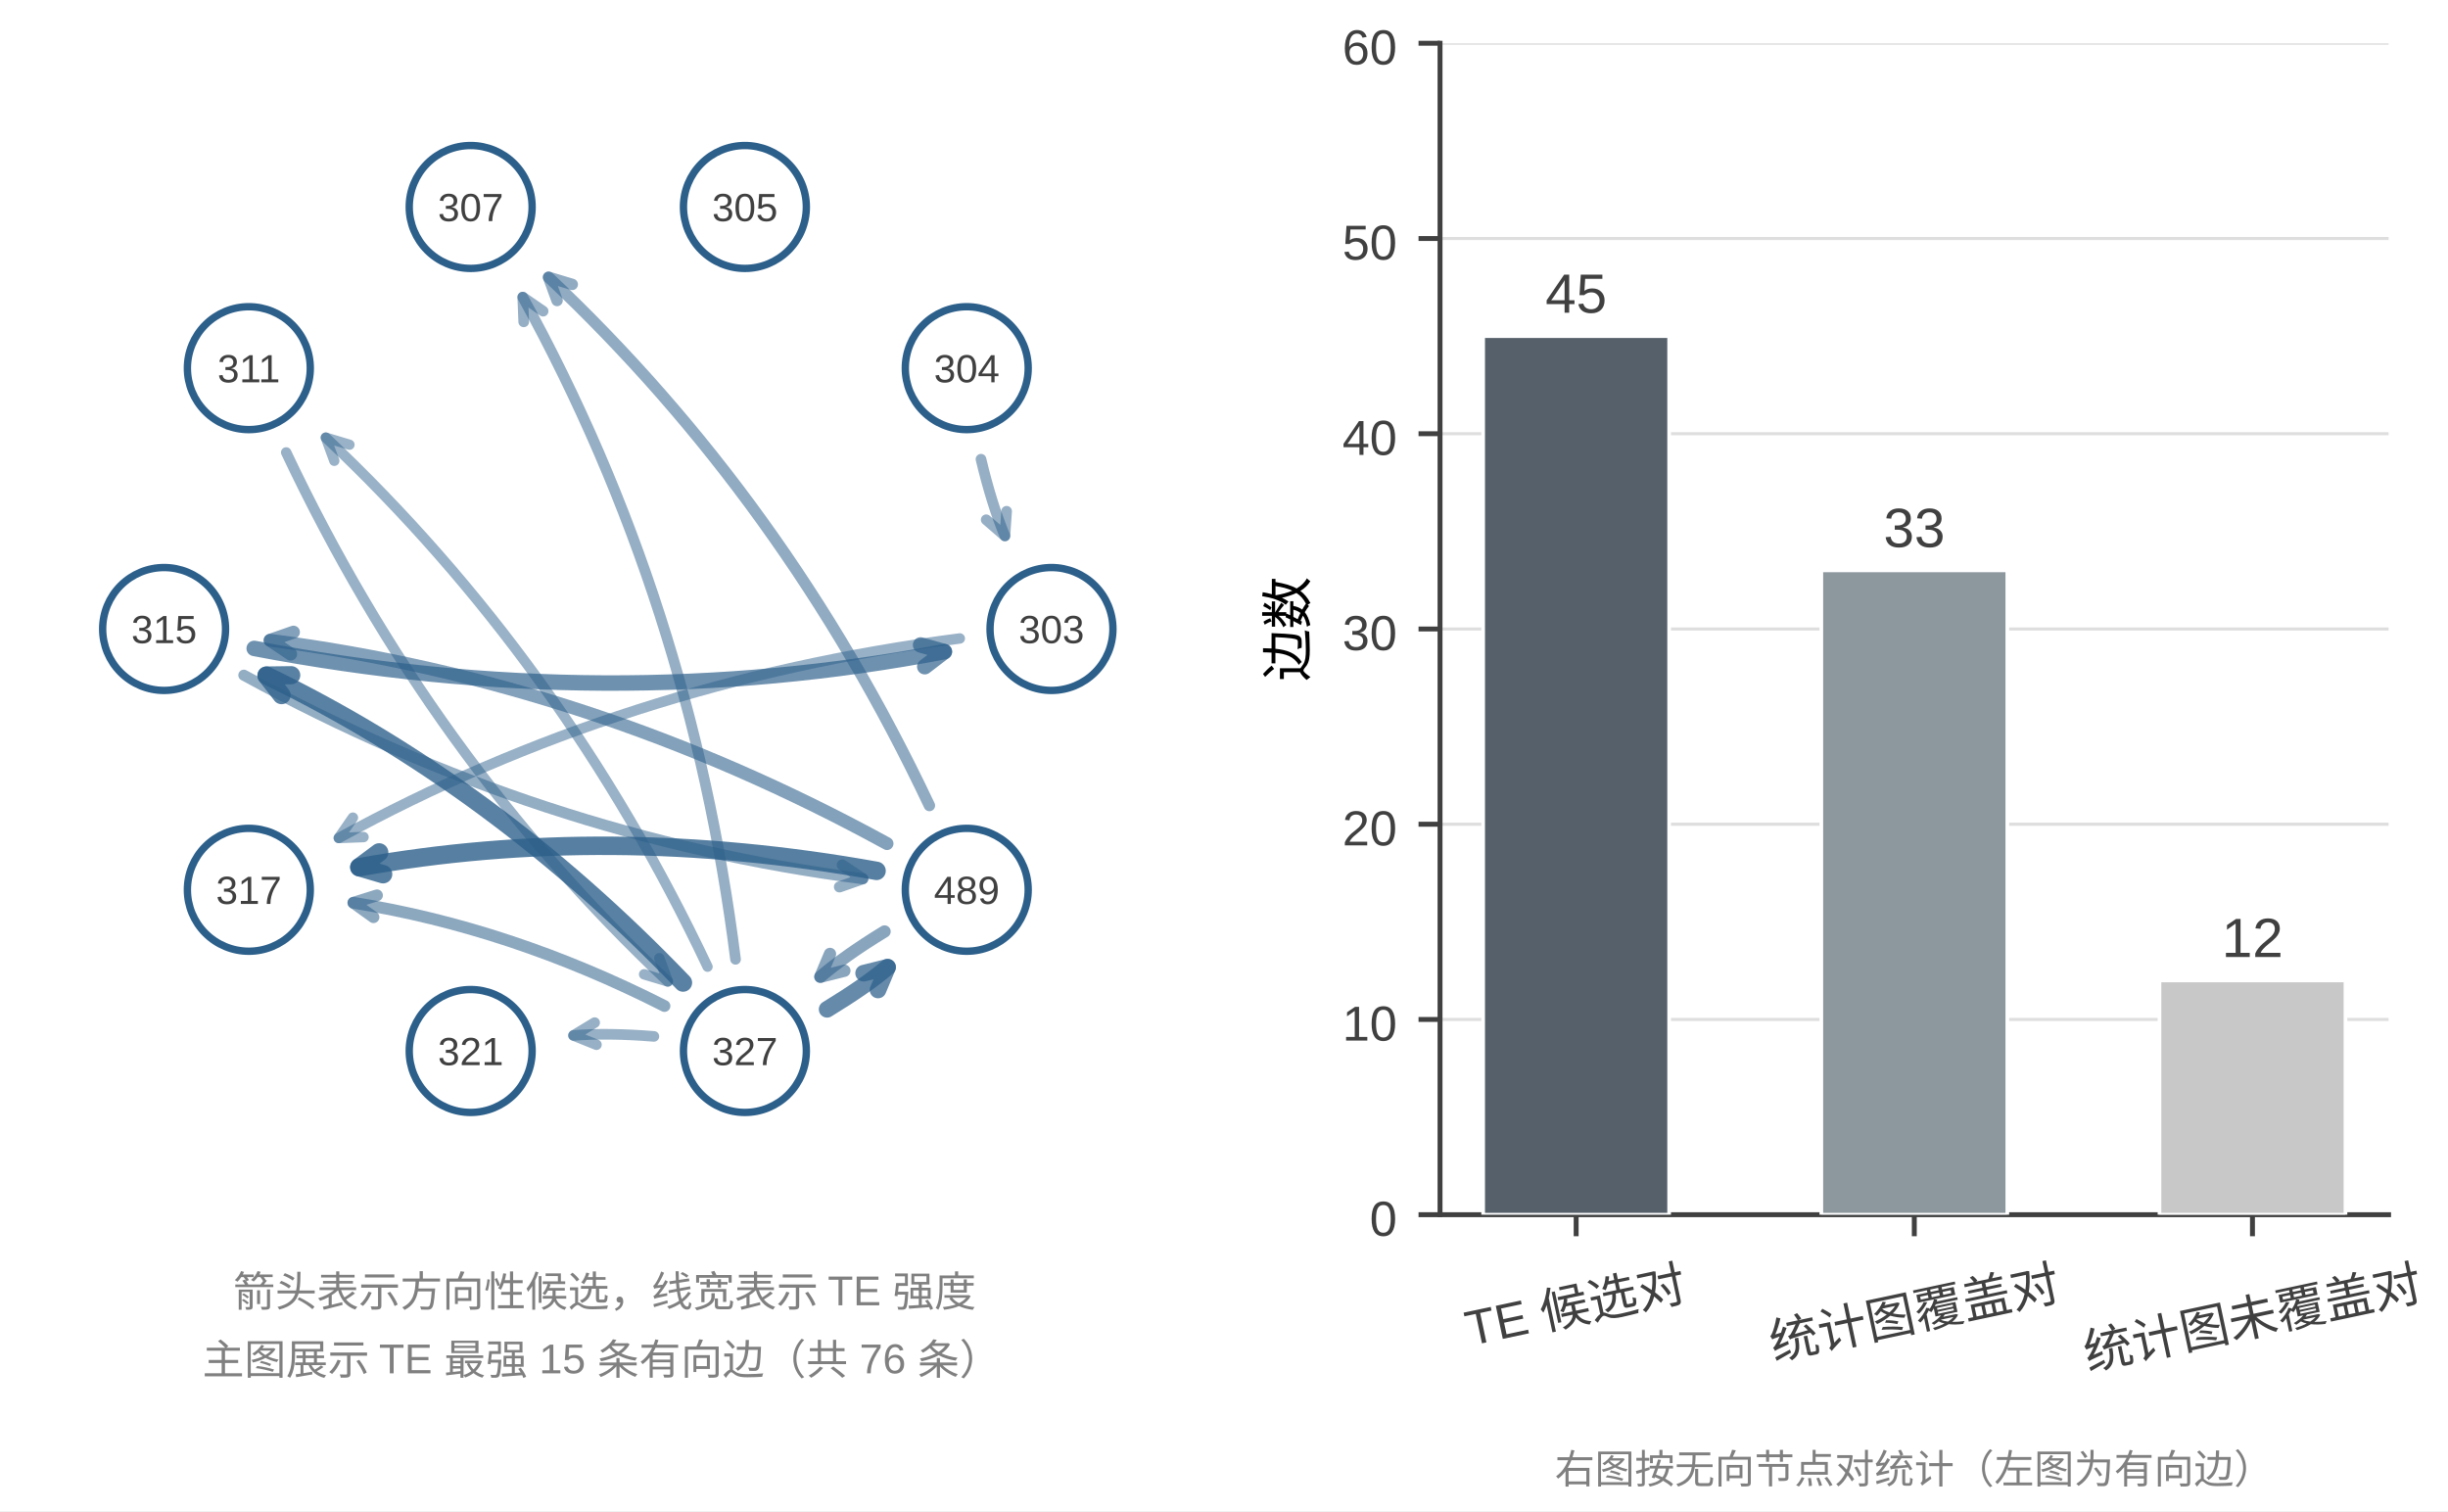
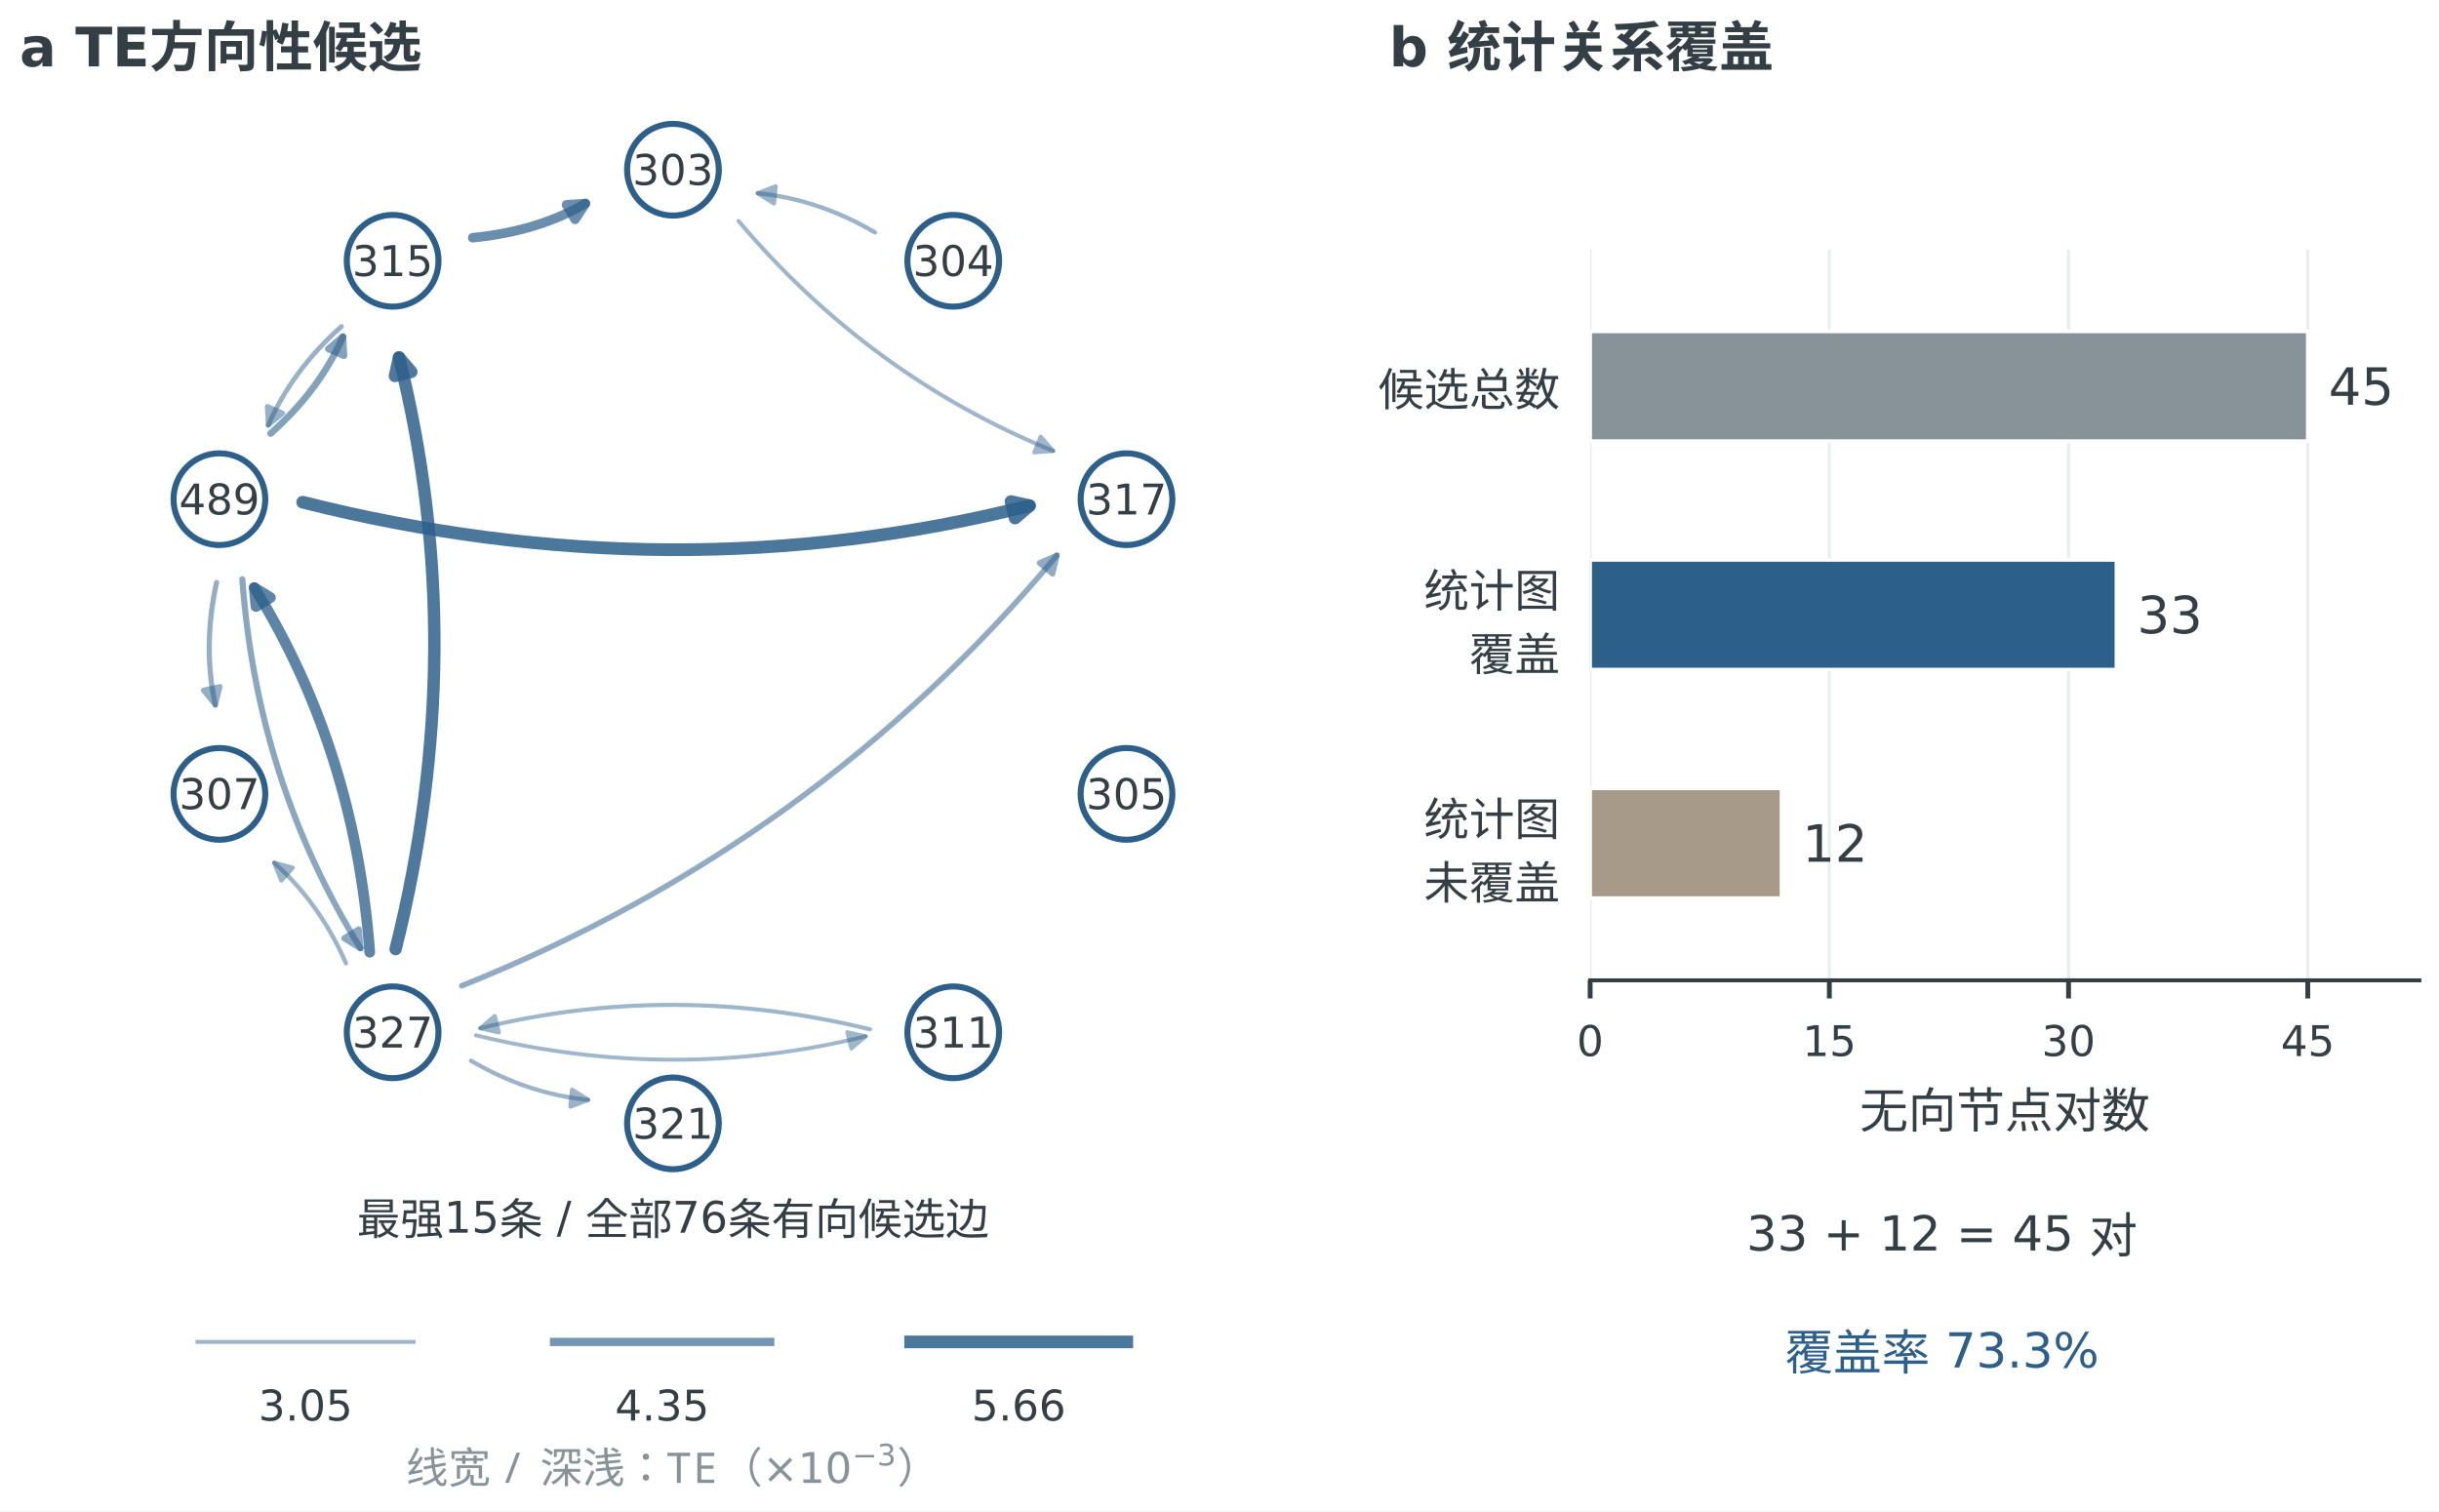
- <svg xmlns="http://www.w3.org/2000/svg" xmlns:xlink="http://www.w3.org/1999/xlink" width="398.392pt" height="245.893pt" viewBox="0 0 398.392 245.893" version="1.1">
+ <svg xmlns="http://www.w3.org/2000/svg" xmlns:xlink="http://www.w3.org/1999/xlink" width="403.225pt" height="249.88pt" viewBox="0 0 403.225 249.88" version="1.1">
  <defs>
    <style type="text/css">*{stroke-linejoin: round; stroke-linecap: butt}</style>
  </defs>
  <g id="figure_1">
    <g id="patch_1">
-       <path d="M 0 245.893 L 398.392 245.893 L 398.392 -0 L 0 -0 z " style="fill: #ffffff" />
+       <path d="M 0 249.88  L 403.225 249.88  L 403.225 0  L 0 0  z " style="fill: #ffffff" />
    </g>
    <g id="axes_1">
      <g id="patch_2">
-         <path d="M 115.15 157.314 Q 91.652 107.629 53.019 71.209 " style="fill: none; opacity: 0.483; stroke: #2c5f8a; stroke-width: 1.671; stroke-linecap: round" />
-         <path d="M 54.404 74.988 L 53.019 71.209 L 56.874 72.369 " style="fill: none; opacity: 0.483; stroke: #2c5f8a; stroke-width: 1.671; stroke-linecap: round" />
+         <path d="M 78.682 171.176  Q 111.257 179.169 143.127 171.348  " clip-path="url(#p4c37556856)" style="fill: none; opacity: 0.45; stroke: #2c5f8a; stroke-width: 0.65; stroke-linecap: round" />
+         <path d="M 140.074 170.655  L 143.127 171.348  L 140.741 173.375  z " clip-path="url(#p4c37556856)" style="fill: #2c5f8a; opacity: 0.45; stroke: #2c5f8a; stroke-width: 0.65; stroke-linecap: round" />
      </g>
      <g id="patch_3">
-         <path d="M 156.201 103.896 Q 101.687 110.89 55.136 136.364 " style="fill: none; opacity: 0.489; stroke: #2c5f8a; stroke-width: 1.696; stroke-linecap: round" />
-         <path d="M 59.158 136.215 L 55.136 136.364 L 57.43 133.057 " style="fill: none; opacity: 0.489; stroke: #2c5f8a; stroke-width: 1.696; stroke-linecap: round" />
+         <path d="M 122.105 36.552  Q 143.761 62.166 174.113 74.559  " clip-path="url(#p4c37556856)" style="fill: none; opacity: 0.457; stroke: #2c5f8a; stroke-width: 0.677; stroke-linecap: round" />
+         <path d="M 172.05 72.205  L 174.113 74.559  L 170.991 74.797  z " clip-path="url(#p4c37556856)" style="fill: #2c5f8a; opacity: 0.457; stroke: #2c5f8a; stroke-width: 0.677; stroke-linecap: round" />
      </g>
      <g id="patch_4">
-         <path d="M 46.574 73.624 Q 70.072 123.309 108.683 159.709 " style="fill: none; opacity: 0.489; stroke: #2c5f8a; stroke-width: 1.697; stroke-linecap: round" />
-         <path d="M 107.299 155.93 L 108.683 159.709 L 104.829 158.55 " style="fill: none; opacity: 0.489; stroke: #2c5f8a; stroke-width: 1.697; stroke-linecap: round" />
+         <path d="M 143.827 170.194  Q 111.252 162.201 79.413 170.015  " clip-path="url(#p4c37556856)" style="fill: none; opacity: 0.458; stroke: #2c5f8a; stroke-width: 0.678; stroke-linecap: round" />
+         <path d="M 82.466 170.707  L 79.413 170.015  L 81.798 167.988  z " clip-path="url(#p4c37556856)" style="fill: #2c5f8a; opacity: 0.458; stroke: #2c5f8a; stroke-width: 0.678; stroke-linecap: round" />
      </g>
      <g id="patch_5">
-         <path d="M 106.418 168.652 Q 98.914 168.047 93.332 168.497 " style="fill: none; opacity: 0.496; stroke: #2c5f8a; stroke-width: 1.724; stroke-linecap: round" />
-         <path d="M 97.065 170.002 L 93.332 168.497 L 96.776 166.413 " style="fill: none; opacity: 0.496; stroke: #2c5f8a; stroke-width: 1.724; stroke-linecap: round" />
+         <path d="M 77.865 175.383  Q 87.22 180.87 97.225 181.853  " clip-path="url(#p4c37556856)" style="fill: none; opacity: 0.466; stroke: #2c5f8a; stroke-width: 0.708; stroke-linecap: round" />
+         <path d="M 94.575 180.186  L 97.225 181.853  L 94.302 182.972  z " clip-path="url(#p4c37556856)" style="fill: #2c5f8a; opacity: 0.466; stroke: #2c5f8a; stroke-width: 0.708; stroke-linecap: round" />
      </g>
      <g id="patch_6">
-         <path d="M 159.648 74.73 Q 161.391 82.053 163.54 87.211 " style="fill: none; opacity: 0.498; stroke: #2c5f8a; stroke-width: 1.735; stroke-linecap: round" />
-         <path d="M 163.817 83.196 L 163.54 87.211 L 160.494 84.58 " style="fill: none; opacity: 0.498; stroke: #2c5f8a; stroke-width: 1.735; stroke-linecap: round" />
+         <path d="M 144.644 38.421  Q 135.289 32.934 125.297 31.953  " clip-path="url(#p4c37556856)" style="fill: none; opacity: 0.469; stroke: #2c5f8a; stroke-width: 0.72; stroke-linecap: round" />
+         <path d="M 127.947 33.62  L 125.297 31.953  L 128.22 30.833  z " clip-path="url(#p4c37556856)" style="fill: #2c5f8a; opacity: 0.469; stroke: #2c5f8a; stroke-width: 0.72; stroke-linecap: round" />
      </g>
      <g id="patch_7">
-         <path d="M 119.703 156.105 Q 112.388 97.976 85.074 48.349 " style="fill: none; opacity: 0.499; stroke: #2c5f8a; stroke-width: 1.736; stroke-linecap: round" />
-         <path d="M 85.233 52.371 L 85.074 48.349 L 88.387 50.635 " style="fill: none; opacity: 0.499; stroke: #2c5f8a; stroke-width: 1.736; stroke-linecap: round" />
+         <path d="M 57.197 159.271  Q 52.854 149.334 45.348 142.667  " clip-path="url(#p4c37556856)" style="fill: none; opacity: 0.47; stroke: #2c5f8a; stroke-width: 0.721; stroke-linecap: round" />
+         <path d="M 46.512 145.573  L 45.348 142.667  L 48.371 143.48  z " clip-path="url(#p4c37556856)" style="fill: #2c5f8a; opacity: 0.47; stroke: #2c5f8a; stroke-width: 0.721; stroke-linecap: round" />
      </g>
      <g id="patch_8">
-         <path d="M 39.683 109.876 Q 87.897 136.26 140.415 142.998 " style="fill: none; opacity: 0.514; stroke: #2c5f8a; stroke-width: 1.801; stroke-linecap: round" />
-         <path d="M 137.073 140.755 L 140.415 142.998 L 136.615 144.325 " style="fill: none; opacity: 0.514; stroke: #2c5f8a; stroke-width: 1.801; stroke-linecap: round" />
+         <path d="M 56.443 53.985  Q 48.334 61.187 44.345 70.312  " clip-path="url(#p4c37556856)" style="fill: none; opacity: 0.489; stroke: #2c5f8a; stroke-width: 0.792; stroke-linecap: round" />
+         <path d="M 46.749 68.307  L 44.345 70.312  L 44.184 67.186  z " clip-path="url(#p4c37556856)" style="fill: #2c5f8a; opacity: 0.489; stroke: #2c5f8a; stroke-width: 0.792; stroke-linecap: round" />
      </g>
      <g id="patch_9">
-         <path d="M 151.254 131.083 Q 127.756 81.398 89.274 45.121 " style="fill: none; opacity: 0.527; stroke: #2c5f8a; stroke-width: 1.857; stroke-linecap: round" />
-         <path d="M 90.659 48.9 L 89.274 45.121 L 93.129 46.281 " style="fill: none; opacity: 0.527; stroke: #2c5f8a; stroke-width: 1.857; stroke-linecap: round" />
+         <path d="M 35.807 96.309  Q 33.48 106.901 35.602 116.562  " clip-path="url(#p4c37556856)" style="fill: none; opacity: 0.506; stroke: #2c5f8a; stroke-width: 0.853; stroke-linecap: round" />
+         <path d="M 36.369 113.527  L 35.602 116.562  L 33.634 114.128  z " clip-path="url(#p4c37556856)" style="fill: #2c5f8a; opacity: 0.506; stroke: #2c5f8a; stroke-width: 0.853; stroke-linecap: round" />
      </g>
      <g id="patch_10">
-         <path d="M 108.138 163.705 Q 83.108 151 57.512 146.906 " style="fill: none; opacity: 0.543; stroke: #2c5f8a; stroke-width: 1.921; stroke-linecap: round" />
-         <path d="M 60.783 149.252 L 57.512 146.906 L 61.351 145.697 " style="fill: none; opacity: 0.543; stroke: #2c5f8a; stroke-width: 1.921; stroke-linecap: round" />
+         <path d="M 76.341 162.996  Q 134.934 139.495 174.73 91.824  " clip-path="url(#p4c37556856)" style="fill: none; opacity: 0.525; stroke: #2c5f8a; stroke-width: 0.923; stroke-linecap: round" />
+         <path d="M 171.861 93.077  L 174.73 91.824  L 174.01 94.871  z " clip-path="url(#p4c37556856)" style="fill: #2c5f8a; opacity: 0.525; stroke: #2c5f8a; stroke-width: 0.923; stroke-linecap: round" />
      </g>
      <g id="patch_11">
-         <path d="M 143.954 151.58 Q 137.528 155.5 133.512 158.944 " style="fill: none; opacity: 0.562; stroke: #2c5f8a; stroke-width: 2.002; stroke-linecap: round" />
-         <path d="M 137.416 157.967 L 133.512 158.944 L 135.073 155.234 " style="fill: none; opacity: 0.562; stroke: #2c5f8a; stroke-width: 2.002; stroke-linecap: round" />
+         <path d="M 40.061 95.785  Q 42.526 129.236 59.6 156.787  " clip-path="url(#p4c37556856)" style="fill: none; opacity: 0.549; stroke: #2c5f8a; stroke-width: 1.011; stroke-linecap: round" />
+         <path d="M 59.315 153.669  L 59.6 156.787  L 56.935 155.144  z " clip-path="url(#p4c37556856)" style="fill: #2c5f8a; opacity: 0.549; stroke: #2c5f8a; stroke-width: 1.011; stroke-linecap: round" />
      </g>
      <g id="patch_12">
-         <path d="M 144.354 137.274 Q 96.14 110.89 43.957 104.195 " style="fill: none; opacity: 0.586; stroke: #2c5f8a; stroke-width: 2.103; stroke-linecap: round" />
-         <path d="M 47.299 106.438 L 43.957 104.195 L 47.757 102.867 " style="fill: none; opacity: 0.586; stroke: #2c5f8a; stroke-width: 2.103; stroke-linecap: round" />
+         <path d="M 44.744 71.673  Q 52.852 64.472 56.694 55.683  " clip-path="url(#p4c37556856)" style="fill: none; opacity: 0.58; stroke: #2c5f8a; stroke-width: 1.121; stroke-linecap: round" />
+         <path d="M 54.29 57.688  L 56.694 55.683  L 56.856 58.809  z " clip-path="url(#p4c37556856)" style="fill: #2c5f8a; opacity: 0.58; stroke: #2c5f8a; stroke-width: 1.121; stroke-linecap: round" />
      </g>
      <g id="patch_13">
-         <path d="M 41.369 105.515 Q 98.914 116.522 153.694 106.044 " style="fill: none; opacity: 0.685; stroke: #2c5f8a; stroke-width: 2.517; stroke-linecap: round" />
-         <path d="M 149.82 104.953 L 153.694 106.044 L 150.496 108.489 " style="fill: none; opacity: 0.685; stroke: #2c5f8a; stroke-width: 2.517; stroke-linecap: round" />
+         <path d="M 78.153 39.307  Q 88.946 38.247 96.784 33.651  " clip-path="url(#p4c37556856)" style="fill: none; opacity: 0.705; stroke: #2c5f8a; stroke-width: 1.574; stroke-linecap: round" />
+         <path d="M 93.66 33.86  L 96.784 33.651  L 95.077 36.275  z " clip-path="url(#p4c37556856)" style="fill: #2c5f8a; opacity: 0.705; stroke: #2c5f8a; stroke-width: 1.574; stroke-linecap: round" />
      </g>
      <g id="patch_14">
-         <path d="M 134.604 164.244 Q 141.03 160.323 144.451 157.39 " style="fill: none; opacity: 0.729; stroke: #2c5f8a; stroke-width: 2.703; stroke-linecap: round" />
-         <path d="M 140.546 158.367 L 144.451 157.39 L 142.89 161.1 " style="fill: none; opacity: 0.729; stroke: #2c5f8a; stroke-width: 2.703; stroke-linecap: round" />
+         <path d="M 61.126 157.439  Q 58.661 123.988 42.037 97.165  " clip-path="url(#p4c37556856)" style="fill: none; opacity: 0.761; stroke: #2c5f8a; stroke-width: 1.776; stroke-linecap: round" />
+         <path d="M 42.322 100.282  L 42.037 97.165  L 44.702 98.807  z " clip-path="url(#p4c37556856)" style="fill: #2c5f8a; opacity: 0.761; stroke: #2c5f8a; stroke-width: 1.776; stroke-linecap: round" />
      </g>
      <g id="patch_15">
-         <path d="M 111.162 159.907 Q 80.397 127.84 43.367 109.929 " style="fill: none; opacity: 0.789; stroke: #2c5f8a; stroke-width: 2.954; stroke-linecap: round" />
-         <path d="M 45.824 113.117 L 43.367 109.929 L 47.392 109.876 " style="fill: none; opacity: 0.789; stroke: #2c5f8a; stroke-width: 2.954; stroke-linecap: round" />
+         <path d="M 65.408 156.921  Q 77.928 106.903 65.965 59.108  " clip-path="url(#p4c37556856)" style="fill: none; opacity: 0.836; stroke: #2c5f8a; stroke-width: 2.05; stroke-linecap: round" />
+         <path d="M 65.286 62.164  L 65.965 59.108  L 68.003 61.484  z " clip-path="url(#p4c37556856)" style="fill: #2c5f8a; opacity: 0.836; stroke: #2c5f8a; stroke-width: 2.05; stroke-linecap: round" />
      </g>
      <g id="patch_16">
-         <path d="M 142.652 141.716 Q 98.914 133.857 58.478 141.122 " style="fill: none; opacity: 0.8; stroke: #2c5f8a; stroke-width: 3; stroke-linecap: round" />
-         <path d="M 62.34 142.257 L 58.478 141.122 L 61.703 138.714 " style="fill: none; opacity: 0.8; stroke: #2c5f8a; stroke-width: 3; stroke-linecap: round" />
-       </g>
-       <g id="text_1">
-         <text style="font-size: 6.8px; font-family: 'PingFang SC', 'Arial', 'Helvetica', 'DejaVu Sans', sans-serif; fill: #808080" transform="translate(37.97882 212.5892)">箭头表示方向性候选，线宽表示 TE 强度</text>
-         <text style="font-size: 6.8px; font-family: 'PingFang SC', 'Arial', 'Helvetica', 'DejaVu Sans', sans-serif; fill: #808080" transform="translate(32.94735 223.6594)">主图展示 TE 最强 15 条有向边（共 76 条）</text>
+         <path d="M 50.038 83.035  Q 111.254 98.463 170.193 83.609  " clip-path="url(#p4c37556856)" style="fill: none; opacity: 0.85; stroke: #2c5f8a; stroke-width: 2.1; stroke-linecap: round" />
+         <path d="M 167.136 82.936  L 170.193 83.609  L 167.821 85.651  z " clip-path="url(#p4c37556856)" style="fill: #2c5f8a; opacity: 0.85; stroke: #2c5f8a; stroke-width: 2.1; stroke-linecap: round" />
      </g>
      <g id="PathCollection_1">
        <defs>
-           <path id="m3482421d2b" d="M 0 10 C 2.652 10 5.196 8.946 7.071 7.071 C 8.946 5.196 10 2.652 10 0 C 10 -2.652 8.946 -5.196 7.071 -7.071 C 5.196 -8.946 2.652 -10 0 -10 C -2.652 -10 -5.196 -8.946 -7.071 -7.071 C -8.946 -5.196 -10 -2.652 -10 0 C -10 2.652 -8.946 5.196 -7.071 7.071 C -5.196 8.946 -2.652 10 0 10 z " style="stroke: #2c5f8a; stroke-width: 1.2" />
+           <path id="m4af070a885" d="M 0 7.583  C 2.011 7.583 3.94 6.784 5.362 5.362  C 6.784 3.94 7.583 2.011 7.583 0  C 7.583 -2.011 6.784 -3.94 5.362 -5.362  C 3.94 -6.784 2.011 -7.583 0 -7.583  C -2.011 -7.583 -3.94 -6.784 -5.362 -5.362  C -6.784 -3.94 -7.583 -2.011 -7.583 0  C -7.583 2.011 -6.784 3.94 -5.362 5.362  C -3.94 6.784 -2.011 7.583 0 7.583  z " style="stroke: #2c5f8a" />
        </defs>
-         <g clip-path="url(#pf38e276dac)">
-           <use xlink:href="#m3482421d2b" x="171.121" y="102.354" style="fill: #ffffff; stroke: #2c5f8a; stroke-width: 1.2" />
+         <g clip-path="url(#p4c37556856)">
+           <use xlink:href="#m4af070a885" x="111.254" y="28.062" style="fill: #ffffff; stroke: #2c5f8a" />
        </g>
      </g>
      <g id="PathCollection_2">
-         <g clip-path="url(#pf38e276dac)">
-           <use xlink:href="#m3482421d2b" x="157.331" y="59.911" style="fill: #ffffff; stroke: #2c5f8a; stroke-width: 1.2" />
+         <g clip-path="url(#p4c37556856)">
+           <use xlink:href="#m4af070a885" x="157.595" y="43.119" style="fill: #ffffff; stroke: #2c5f8a" />
        </g>
      </g>
      <g id="PathCollection_3">
-         <g clip-path="url(#pf38e276dac)">
-           <use xlink:href="#m3482421d2b" x="121.227" y="33.68" style="fill: #ffffff; stroke: #2c5f8a; stroke-width: 1.2" />
+         <g clip-path="url(#p4c37556856)">
+           <use xlink:href="#m4af070a885" x="186.236" y="82.539" style="fill: #ffffff; stroke: #2c5f8a" />
        </g>
      </g>
      <g id="PathCollection_4">
-         <g clip-path="url(#pf38e276dac)">
-           <use xlink:href="#m3482421d2b" x="76.6" y="33.68" style="fill: #ffffff; stroke: #2c5f8a; stroke-width: 1.2" />
+         <g clip-path="url(#p4c37556856)">
+           <use xlink:href="#m4af070a885" x="186.236" y="131.265" style="fill: #ffffff; stroke: #2c5f8a" />
        </g>
      </g>
      <g id="PathCollection_5">
-         <g clip-path="url(#pf38e276dac)">
-           <use xlink:href="#m3482421d2b" x="40.497" y="59.911" style="fill: #ffffff; stroke: #2c5f8a; stroke-width: 1.2" />
+         <g clip-path="url(#p4c37556856)">
+           <use xlink:href="#m4af070a885" x="157.595" y="170.685" style="fill: #ffffff; stroke: #2c5f8a" />
        </g>
      </g>
      <g id="PathCollection_6">
-         <g clip-path="url(#pf38e276dac)">
-           <use xlink:href="#m3482421d2b" x="26.706" y="102.354" style="fill: #ffffff; stroke: #2c5f8a; stroke-width: 1.2" />
+         <g clip-path="url(#p4c37556856)">
+           <use xlink:href="#m4af070a885" x="111.254" y="185.742" style="fill: #ffffff; stroke: #2c5f8a" />
        </g>
      </g>
      <g id="PathCollection_7">
-         <g clip-path="url(#pf38e276dac)">
-           <use xlink:href="#m3482421d2b" x="40.497" y="144.796" style="fill: #ffffff; stroke: #2c5f8a; stroke-width: 1.2" />
+         <g clip-path="url(#p4c37556856)">
+           <use xlink:href="#m4af070a885" x="64.913" y="170.685" style="fill: #ffffff; stroke: #2c5f8a" />
        </g>
      </g>
      <g id="PathCollection_8">
-         <g clip-path="url(#pf38e276dac)">
-           <use xlink:href="#m3482421d2b" x="76.6" y="171.027" style="fill: #ffffff; stroke: #2c5f8a; stroke-width: 1.2" />
+         <g clip-path="url(#p4c37556856)">
+           <use xlink:href="#m4af070a885" x="36.273" y="131.265" style="fill: #ffffff; stroke: #2c5f8a" />
        </g>
      </g>
      <g id="PathCollection_9">
-         <g clip-path="url(#pf38e276dac)">
-           <use xlink:href="#m3482421d2b" x="121.227" y="171.027" style="fill: #ffffff; stroke: #2c5f8a; stroke-width: 1.2" />
+         <g clip-path="url(#p4c37556856)">
+           <use xlink:href="#m4af070a885" x="36.273" y="82.539" style="fill: #ffffff; stroke: #2c5f8a" />
        </g>
      </g>
      <g id="PathCollection_10">
-         <g clip-path="url(#pf38e276dac)">
-           <use xlink:href="#m3482421d2b" x="157.331" y="144.796" style="fill: #ffffff; stroke: #2c5f8a; stroke-width: 1.2" />
-         </g>
+         <g clip-path="url(#p4c37556856)">
+           <use xlink:href="#m4af070a885" x="64.913" y="43.119" style="fill: #ffffff; stroke: #2c5f8a" />
+         </g>
+       </g>
+       <g id="text_1">
+         <text style="font-size: 7px; font-family: 'PingFang SC', 'Arial Unicode MS', 'DejaVu Sans', sans-serif; text-anchor: middle; fill: #343e45" x="111.254" y="30.582" transform="rotate(-0 111.2544 30.582)">303</text>
      </g>
      <g id="text_2">
-         <text style="font-size: 6.4px; font-family: 'PingFang SC', 'Arial', 'Helvetica', 'DejaVu Sans', sans-serif; text-anchor: middle; fill: #404040" x="171.121" y="104.658" transform="rotate(-0 171.1211 104.6577)">303</text>
+         <text style="font-size: 7px; font-family: 'PingFang SC', 'Arial Unicode MS', 'DejaVu Sans', sans-serif; text-anchor: middle; fill: #343e45" x="157.595" y="45.639" transform="rotate(-0 157.5954 45.6391)">304</text>
      </g>
      <g id="text_3">
-         <text style="font-size: 6.4px; font-family: 'PingFang SC', 'Arial', 'Helvetica', 'DejaVu Sans', sans-serif; text-anchor: middle; fill: #404040" x="157.331" y="62.215" transform="rotate(-0 157.3307 62.2153)">304</text>
+         <text style="font-size: 7px; font-family: 'PingFang SC', 'Arial Unicode MS', 'DejaVu Sans', sans-serif; text-anchor: middle; fill: #343e45" x="186.236" y="85.059" transform="rotate(-0 186.2357 85.0591)">317</text>
      </g>
      <g id="text_4">
-         <text style="font-size: 6.4px; font-family: 'PingFang SC', 'Arial', 'Helvetica', 'DejaVu Sans', sans-serif; text-anchor: middle; fill: #404040" x="121.227" y="35.984" transform="rotate(-0 121.227 35.98444)">305</text>
+         <text style="font-size: 7px; font-family: 'PingFang SC', 'Arial Unicode MS', 'DejaVu Sans', sans-serif; text-anchor: middle; fill: #343e45" x="186.236" y="133.785" transform="rotate(-0 186.2357 133.7849)">305</text>
      </g>
      <g id="text_5">
-         <text style="font-size: 6.4px; font-family: 'PingFang SC', 'Arial', 'Helvetica', 'DejaVu Sans', sans-serif; text-anchor: middle; fill: #404040" x="76.6" y="35.984" transform="rotate(-0 76.60042 35.98444)">307</text>
+         <text style="font-size: 7px; font-family: 'PingFang SC', 'Arial Unicode MS', 'DejaVu Sans', sans-serif; text-anchor: middle; fill: #343e45" x="157.595" y="173.205" transform="rotate(-0 157.5954 173.2049)">311</text>
      </g>
      <g id="text_6">
-         <text style="font-size: 6.4px; font-family: 'PingFang SC', 'Arial', 'Helvetica', 'DejaVu Sans', sans-serif; text-anchor: middle; fill: #404040" x="40.497" y="62.215" transform="rotate(-0 40.49674 62.2153)">311</text>
+         <text style="font-size: 7px; font-family: 'PingFang SC', 'Arial Unicode MS', 'DejaVu Sans', sans-serif; text-anchor: middle; fill: #343e45" x="111.254" y="188.262" transform="rotate(-0 111.2544 188.262)">321</text>
      </g>
      <g id="text_7">
-         <text style="font-size: 6.4px; font-family: 'PingFang SC', 'Arial', 'Helvetica', 'DejaVu Sans', sans-serif; text-anchor: middle; fill: #404040" x="26.706" y="104.658" transform="rotate(-0 26.70636 104.6577)">315</text>
+         <text style="font-size: 7px; font-family: 'PingFang SC', 'Arial Unicode MS', 'DejaVu Sans', sans-serif; text-anchor: middle; fill: #343e45" x="64.913" y="173.205" transform="rotate(-0 64.91341 173.2049)">327</text>
      </g>
      <g id="text_8">
-         <text style="font-size: 6.4px; font-family: 'PingFang SC', 'Arial', 'Helvetica', 'DejaVu Sans', sans-serif; text-anchor: middle; fill: #404040" x="40.497" y="147.1" transform="rotate(-0 40.49674 147.1002)">317</text>
+         <text style="font-size: 7px; font-family: 'PingFang SC', 'Arial Unicode MS', 'DejaVu Sans', sans-serif; text-anchor: middle; fill: #343e45" x="36.273" y="133.785" transform="rotate(-0 36.2731 133.7849)">307</text>
      </g>
      <g id="text_9">
-         <text style="font-size: 6.4px; font-family: 'PingFang SC', 'Arial', 'Helvetica', 'DejaVu Sans', sans-serif; text-anchor: middle; fill: #404040" x="76.6" y="173.331" transform="rotate(-0 76.60042 173.331)">321</text>
+         <text style="font-size: 7px; font-family: 'PingFang SC', 'Arial Unicode MS', 'DejaVu Sans', sans-serif; text-anchor: middle; fill: #343e45" x="36.273" y="85.059" transform="rotate(-0 36.2731 85.0591)">489</text>
      </g>
      <g id="text_10">
-         <text style="font-size: 6.4px; font-family: 'PingFang SC', 'Arial', 'Helvetica', 'DejaVu Sans', sans-serif; text-anchor: middle; fill: #404040" x="121.227" y="173.331" transform="rotate(-0 121.227 173.331)">327</text>
-       </g>
-       <g id="text_11">
-         <text style="font-size: 6.4px; font-family: 'PingFang SC', 'Arial', 'Helvetica', 'DejaVu Sans', sans-serif; text-anchor: middle; fill: #404040" x="157.331" y="147.1" transform="rotate(-0 157.3307 147.1002)">489</text>
+         <text style="font-size: 7px; font-family: 'PingFang SC', 'Arial Unicode MS', 'DejaVu Sans', sans-serif; text-anchor: middle; fill: #343e45" x="64.913" y="45.639" transform="rotate(-0 64.91341 45.6391)">315</text>
      </g>
    </g>
    <g id="axes_2">
      <g id="patch_17">
-         <path d="M 234.354 197.667 L 388.723 197.667 L 388.723 7.04 L 234.354 7.04 z " style="fill: #ffffff" />
+         <path d="M 262.89 162.09  L 399.985 162.09  L 399.985 41.202  L 262.89 41.202  z " style="fill: #ffffff" />
      </g>
      <g id="matplotlib.axis_1">
        <g id="xtick_1">
          <g id="line2d_1">
+             <path d="M 262.89 162.09  L 262.89 41.202  " clip-path="url(#p9651810f7b)" style="fill: none; stroke: #e8edf0; stroke-width: 0.5; stroke-linecap: square" />
+           </g>
+           <g id="line2d_2">
            <defs>
-               <path id="mf9e0d087e4" d="M 0 0 L 0 3.5 " style="stroke: #404040; stroke-width: 0.8" />
+               <path id="m27c0e57e03" d="M 0 0  L 0 3  " style="stroke: #343e45; stroke-width: 0.8" />
            </defs>
            <g>
-               <use xlink:href="#mf9e0d087e4" x="256.505" y="197.667" style="fill: #404040; stroke: #404040; stroke-width: 0.8" />
+               <use xlink:href="#m27c0e57e03" x="262.89" y="162.09" style="fill: #343e45; stroke: #343e45; stroke-width: 0.8" />
            </g>
          </g>
+           <g id="text_11">
+             <text style="font-size: 7px; font-family: 'PingFang SC', 'Arial Unicode MS', 'DejaVu Sans', sans-serif; text-anchor: middle; fill: #343e45" x="262.89" y="174.61" transform="rotate(-0 262.89 174.61)">0</text>
+           </g>
+         </g>
+         <g id="xtick_2">
+           <g id="line2d_3">
+             <path d="M 302.437 162.09  L 302.437 41.202  " clip-path="url(#p9651810f7b)" style="fill: none; stroke: #e8edf0; stroke-width: 0.5; stroke-linecap: square" />
+           </g>
+           <g id="line2d_4">
+             <g>
+               <use xlink:href="#m27c0e57e03" x="302.437" y="162.09" style="fill: #343e45; stroke: #343e45; stroke-width: 0.8" />
+             </g>
+           </g>
          <g id="text_12">
-             <text style="font-size: 8px; font-family: 'PingFang SC', 'Arial', 'Helvetica', 'DejaVu Sans', sans-serif; fill: #404040" transform="translate(239.1486 219.0301) rotate(-12)">TE 候选对</text>
-           </g>
-         </g>
-         <g id="xtick_2">
-           <g id="line2d_2">
+             <text style="font-size: 7px; font-family: 'PingFang SC', 'Arial Unicode MS', 'DejaVu Sans', sans-serif; text-anchor: middle; fill: #343e45" x="302.437" y="174.61" transform="rotate(-0 302.4367 174.61)">15</text>
+           </g>
+         </g>
+         <g id="xtick_3">
+           <g id="line2d_5">
+             <path d="M 341.983 162.09  L 341.983 41.202  " clip-path="url(#p9651810f7b)" style="fill: none; stroke: #e8edf0; stroke-width: 0.5; stroke-linecap: square" />
+           </g>
+           <g id="line2d_6">
            <g>
-               <use xlink:href="#mf9e0d087e4" x="311.538" y="197.667" style="fill: #404040; stroke: #404040; stroke-width: 0.8" />
+               <use xlink:href="#m27c0e57e03" x="341.983" y="162.09" style="fill: #343e45; stroke: #343e45; stroke-width: 0.8" />
            </g>
          </g>
          <g id="text_13">
-             <text style="font-size: 8px; font-family: 'PingFang SC', 'Arial', 'Helvetica', 'DejaVu Sans', sans-serif; fill: #404040" transform="translate(288.6616 221.3769) rotate(-12)">统计图覆盖对</text>
-           </g>
-         </g>
-         <g id="xtick_3">
-           <g id="line2d_3">
+             <text style="font-size: 7px; font-family: 'PingFang SC', 'Arial Unicode MS', 'DejaVu Sans', sans-serif; text-anchor: middle; fill: #343e45" x="341.983" y="174.61" transform="rotate(-0 341.9834 174.61)">30</text>
+           </g>
+         </g>
+         <g id="xtick_4">
+           <g id="line2d_7">
+             <path d="M 381.53 162.09  L 381.53 41.202  " clip-path="url(#p9651810f7b)" style="fill: none; stroke: #e8edf0; stroke-width: 0.5; stroke-linecap: square" />
+           </g>
+           <g id="line2d_8">
            <g>
-               <use xlink:href="#mf9e0d087e4" x="366.572" y="197.667" style="fill: #404040; stroke: #404040; stroke-width: 0.8" />
+               <use xlink:href="#m27c0e57e03" x="381.53" y="162.09" style="fill: #343e45; stroke: #343e45; stroke-width: 0.8" />
            </g>
          </g>
          <g id="text_14">
-             <text style="font-size: 8px; font-family: 'PingFang SC', 'Arial', 'Helvetica', 'DejaVu Sans', sans-serif; fill: #404040" transform="translate(339.7825 223.0402) rotate(-12)">统计图未覆盖对</text>
-           </g>
+             <text style="font-size: 7px; font-family: 'PingFang SC', 'Arial Unicode MS', 'DejaVu Sans', sans-serif; text-anchor: middle; fill: #343e45" x="381.53" y="174.61" transform="rotate(-0 381.5301 174.61)">45</text>
+           </g>
+         </g>
+         <g id="text_15">
+           <text style="font-size: 8px; font-family: 'PingFang SC', 'Arial Unicode MS', 'DejaVu Sans', sans-serif; text-anchor: middle; fill: #343e45" x="331.438" y="186.47" transform="rotate(-0 331.4376 186.47)">无向节点对数</text>
        </g>
      </g>
      <g id="matplotlib.axis_2">
        <g id="ytick_1">
-           <g id="line2d_4">
-             <path d="M 234.354 197.667 L 388.723 197.667 " clip-path="url(#p44d82deb2b)" style="fill: none; stroke: #c8c8c8; stroke-opacity: 0.6; stroke-width: 0.5; stroke-linecap: square" />
-           </g>
-           <g id="line2d_5">
-             <defs>
-               <path id="m75f608353e" d="M 0 0 L -3.5 0 " style="stroke: #404040; stroke-width: 0.8" />
-             </defs>
-             <g>
-               <use xlink:href="#m75f608353e" x="234.354" y="197.667" style="fill: #404040; stroke: #404040; stroke-width: 0.8" />
-             </g>
-           </g>
-           <g id="text_15">
-             <text style="font-size: 8px; font-family: 'PingFang SC', 'Arial', 'Helvetica', 'DejaVu Sans', sans-serif; text-anchor: end; fill: #404040" x="227.354" y="201.107" transform="rotate(-0 227.354 201.1075)">0</text>
+           <g id="line2d_9" />
+           <g id="text_16">
+             <text style="font-size: 7.5px; font-family: 'PingFang SC', 'Arial Unicode MS', 'DejaVu Sans', sans-serif; text-anchor: end; fill: #343e45" x="257.89" y="67.094" transform="rotate(-0 257.89 67.0935)">候选总数</text>
          </g>
        </g>
        <g id="ytick_2">
-           <g id="line2d_6">
-             <path d="M 234.354 165.896 L 388.723 165.896 " clip-path="url(#p44d82deb2b)" style="fill: none; stroke: #c8c8c8; stroke-opacity: 0.6; stroke-width: 0.5; stroke-linecap: square" />
-           </g>
-           <g id="line2d_7">
-             <g>
-               <use xlink:href="#m75f608353e" x="234.354" y="165.896" style="fill: #404040; stroke: #404040; stroke-width: 0.8" />
-             </g>
-           </g>
-           <g id="text_16">
-             <text style="font-size: 8px; font-family: 'PingFang SC', 'Arial', 'Helvetica', 'DejaVu Sans', sans-serif; text-anchor: end; fill: #404040" x="227.354" y="169.336" transform="rotate(-0 227.354 169.3362)">10</text>
+           <g id="line2d_10" />
+           <g id="text_17">
+             <text style="font-size: 7.5px; font-family: 'PingFang SC', 'Arial Unicode MS', 'DejaVu Sans', sans-serif; fill: #343e45" transform="translate(235.39 100.371)">统计图</text>
+             <text style="font-size: 7.5px; font-family: 'PingFang SC', 'Arial Unicode MS', 'DejaVu Sans', sans-serif; fill: #343e45" transform="translate(242.89 110.871)">覆盖</text>
          </g>
        </g>
        <g id="ytick_3">
-           <g id="line2d_8">
-             <path d="M 234.354 134.125 L 388.723 134.125 " clip-path="url(#p44d82deb2b)" style="fill: none; stroke: #c8c8c8; stroke-opacity: 0.6; stroke-width: 0.5; stroke-linecap: square" />
-           </g>
-           <g id="line2d_9">
-             <g>
-               <use xlink:href="#m75f608353e" x="234.354" y="134.125" style="fill: #404040; stroke: #404040; stroke-width: 0.8" />
-             </g>
-           </g>
-           <g id="text_17">
-             <text style="font-size: 8px; font-family: 'PingFang SC', 'Arial', 'Helvetica', 'DejaVu Sans', sans-serif; text-anchor: end; fill: #404040" x="227.354" y="137.565" transform="rotate(-0 227.354 137.565)">20</text>
-           </g>
-         </g>
-         <g id="ytick_4">
-           <g id="line2d_10">
-             <path d="M 234.354 102.354 L 388.723 102.354 " clip-path="url(#p44d82deb2b)" style="fill: none; stroke: #c8c8c8; stroke-opacity: 0.6; stroke-width: 0.5; stroke-linecap: square" />
-           </g>
-           <g id="line2d_11">
-             <g>
-               <use xlink:href="#m75f608353e" x="234.354" y="102.354" style="fill: #404040; stroke: #404040; stroke-width: 0.8" />
-             </g>
-           </g>
+           <g id="line2d_11" />
          <g id="text_18">
-             <text style="font-size: 8px; font-family: 'PingFang SC', 'Arial', 'Helvetica', 'DejaVu Sans', sans-serif; text-anchor: end; fill: #404040" x="227.354" y="105.794" transform="rotate(-0 227.354 105.7937)">30</text>
-           </g>
-         </g>
-         <g id="ytick_5">
-           <g id="line2d_12">
-             <path d="M 234.354 70.582 L 388.723 70.582 " clip-path="url(#p44d82deb2b)" style="fill: none; stroke: #c8c8c8; stroke-opacity: 0.6; stroke-width: 0.5; stroke-linecap: square" />
-           </g>
-           <g id="line2d_13">
-             <g>
-               <use xlink:href="#m75f608353e" x="234.354" y="70.582" style="fill: #404040; stroke: #404040; stroke-width: 0.8" />
-             </g>
-           </g>
-           <g id="text_19">
-             <text style="font-size: 8px; font-family: 'PingFang SC', 'Arial', 'Helvetica', 'DejaVu Sans', sans-serif; text-anchor: end; fill: #404040" x="227.354" y="74.022" transform="rotate(-0 227.354 74.02249)">40</text>
-           </g>
-         </g>
-         <g id="ytick_6">
-           <g id="line2d_14">
-             <path d="M 234.354 38.811 L 388.723 38.811 " clip-path="url(#p44d82deb2b)" style="fill: none; stroke: #c8c8c8; stroke-opacity: 0.6; stroke-width: 0.5; stroke-linecap: square" />
-           </g>
-           <g id="line2d_15">
-             <g>
-               <use xlink:href="#m75f608353e" x="234.354" y="38.811" style="fill: #404040; stroke: #404040; stroke-width: 0.8" />
-             </g>
-           </g>
-           <g id="text_20">
-             <text style="font-size: 8px; font-family: 'PingFang SC', 'Arial', 'Helvetica', 'DejaVu Sans', sans-serif; text-anchor: end; fill: #404040" x="227.354" y="42.251" transform="rotate(-0 227.354 42.25124)">50</text>
-           </g>
-         </g>
-         <g id="ytick_7">
-           <g id="line2d_16">
-             <path d="M 234.354 7.04 L 388.723 7.04 " clip-path="url(#p44d82deb2b)" style="fill: none; stroke: #c8c8c8; stroke-opacity: 0.6; stroke-width: 0.5; stroke-linecap: square" />
-           </g>
-           <g id="line2d_17">
-             <g>
-               <use xlink:href="#m75f608353e" x="234.354" y="7.04" style="fill: #404040; stroke: #404040; stroke-width: 0.8" />
-             </g>
-           </g>
-           <g id="text_21">
-             <text style="font-size: 8px; font-family: 'PingFang SC', 'Arial', 'Helvetica', 'DejaVu Sans', sans-serif; text-anchor: end; fill: #404040" x="227.354" y="10.48" transform="rotate(-0 227.354 10.48)">60</text>
-           </g>
-         </g>
-         <g id="text_22">
-           <text style="font-size: 8.5px; font-family: 'PingFang SC', 'Arial', 'Helvetica', 'DejaVu Sans', sans-serif; text-anchor: middle" x="212.564" y="102.354" transform="rotate(-90 212.564 102.3537)">边数</text>
+             <text style="font-size: 7.5px; font-family: 'PingFang SC', 'Arial Unicode MS', 'DejaVu Sans', sans-serif; fill: #343e45" transform="translate(235.39 138.1485)">统计图</text>
+             <text style="font-size: 7.5px; font-family: 'PingFang SC', 'Arial Unicode MS', 'DejaVu Sans', sans-serif; fill: #343e45" transform="translate(235.39 148.6485)">未覆盖</text>
+           </g>
        </g>
      </g>
      <g id="patch_18">
-         <path d="M 234.354 197.667 L 234.354 7.04 " style="fill: none; stroke: #404040; stroke-width: 0.8; stroke-linejoin: miter; stroke-linecap: square" />
+         <path d="M 262.89 162.09  L 399.985 162.09  " style="fill: none; stroke: #343e45; stroke-width: 0.65; stroke-linejoin: miter; stroke-linecap: square" />
      </g>
      <g id="patch_19">
-         <path d="M 234.354 197.667 L 388.723 197.667 " style="fill: none; stroke: #404040; stroke-width: 0.8; stroke-linejoin: miter; stroke-linecap: square" />
+         <path d="M 262.89 72.935  L 381.53 72.935  L 381.53 54.802  L 262.89 54.802  z " clip-path="url(#p9651810f7b)" style="fill: #879399; stroke: #ffffff; stroke-width: 0.6; stroke-linejoin: miter" />
      </g>
      <g id="patch_20">
-         <path d="M 241.371 197.667 L 271.639 197.667 L 271.639 54.697 L 241.371 54.697 z " clip-path="url(#p44d82deb2b)" style="fill: #55606a; stroke: #ffffff; stroke-width: 0.6; stroke-linejoin: miter" />
+         <path d="M 262.89 110.713  L 349.893 110.713  L 349.893 92.579  L 262.89 92.579  z " clip-path="url(#p9651810f7b)" style="fill: #2c5f8a; stroke: #ffffff; stroke-width: 0.6; stroke-linejoin: miter" />
      </g>
      <g id="patch_21">
-         <path d="M 296.404 197.667 L 326.673 197.667 L 326.673 92.822 L 296.404 92.822 z " clip-path="url(#p44d82deb2b)" style="fill: #8c979e; stroke: #ffffff; stroke-width: 0.6; stroke-linejoin: miter" />
-       </g>
-       <g id="patch_22">
-         <path d="M 351.438 197.667 L 381.706 197.667 L 381.706 159.542 L 351.438 159.542 z " clip-path="url(#p44d82deb2b)" style="fill: #c8c8c8; stroke: #ffffff; stroke-width: 0.6; stroke-linejoin: miter" />
+         <path d="M 262.89 148.49  L 294.527 148.49  L 294.527 130.357  L 262.89 130.357  z " clip-path="url(#p9651810f7b)" style="fill: #a89a88; stroke: #ffffff; stroke-width: 0.6; stroke-linejoin: miter" />
+       </g>
+       <g id="text_19">
+         <text style="font-size: 8.5px; font-family: 'PingFang SC', 'Arial Unicode MS', 'DejaVu Sans', sans-serif; text-anchor: start; fill: #343e45" x="384.957" y="66.928" transform="rotate(-0 384.9575 66.9285)">45</text>
+       </g>
+       <g id="text_20">
+         <text style="font-size: 8.5px; font-family: 'PingFang SC', 'Arial Unicode MS', 'DejaVu Sans', sans-serif; text-anchor: start; fill: #343e45" x="353.32" y="104.706" transform="rotate(-0 353.3201 104.706)">33</text>
+       </g>
+       <g id="text_21">
+         <text style="font-size: 8.5px; font-family: 'PingFang SC', 'Arial Unicode MS', 'DejaVu Sans', sans-serif; text-anchor: start; fill: #343e45" x="297.955" y="142.483" transform="rotate(-0 297.9547 142.4835)">12</text>
+       </g>
+     </g>
+     <g id="axes_3">
+       <g id="line2d_12">
+         <path d="M 32.653 221.877  L 68.381 221.877  " clip-path="url(#p6db53d0427)" style="fill: none; stroke: #2c5f8a; stroke-opacity: 0.45; stroke-width: 0.65; stroke-linecap: square" />
+       </g>
+       <g id="line2d_13">
+         <path d="M 91.604 221.877  L 127.332 221.877  " clip-path="url(#p6db53d0427)" style="fill: none; stroke: #2c5f8a; stroke-opacity: 0.65; stroke-width: 1.375; stroke-linecap: square" />
+       </g>
+       <g id="line2d_14">
+         <path d="M 150.555 221.877  L 186.283 221.877  " clip-path="url(#p6db53d0427)" style="fill: none; stroke: #2c5f8a; stroke-opacity: 0.85; stroke-width: 2.1; stroke-linecap: square" />
+       </g>
+       <g id="text_22">
+         <text style="font-size: 7px; font-family: 'PingFang SC', 'Arial Unicode MS', 'DejaVu Sans', sans-serif; text-anchor: middle; fill: #343e45" x="50.517" y="234.883" transform="rotate(-0 50.51707 234.8827)">3.05</text>
      </g>
      <g id="text_23">
-         <text style="font-size: 9px; font-family: 'PingFang SC', 'Arial', 'Helvetica', 'DejaVu Sans', sans-serif; text-anchor: middle; fill: #404040" x="256.505" y="50.884" transform="rotate(-0 256.5049 50.88432)">45</text>
+         <text style="font-size: 7px; font-family: 'PingFang SC', 'Arial Unicode MS', 'DejaVu Sans', sans-serif; text-anchor: middle; fill: #343e45" x="109.468" y="234.883" transform="rotate(-0 109.468 234.8827)">4.35</text>
      </g>
      <g id="text_24">
-         <text style="font-size: 9px; font-family: 'PingFang SC', 'Arial', 'Helvetica', 'DejaVu Sans', sans-serif; text-anchor: middle; fill: #404040" x="311.538" y="89.01" transform="rotate(-0 311.5384 89.00981)">33</text>
-       </g>
-       <g id="text_25">
-         <text style="font-size: 9px; font-family: 'PingFang SC', 'Arial', 'Helvetica', 'DejaVu Sans', sans-serif; text-anchor: middle; fill: #404040" x="366.572" y="155.729" transform="rotate(-0 366.5718 155.7294)">12</text>
-       </g>
-       <g id="text_26">
-         <text style="font-size: 6.5px; font-family: 'PingFang SC', 'Arial', 'Helvetica', 'DejaVu Sans', sans-serif; text-anchor: middle; fill: #808080" x="311.538" y="241.383" transform="rotate(-0 311.5384 241.3829)">右图按无向节点对统计（左图为有向边）</text>
-       </g>
+         <text style="font-size: 7px; font-family: 'PingFang SC', 'Arial Unicode MS', 'DejaVu Sans', sans-serif; text-anchor: middle; fill: #343e45" x="168.419" y="234.883" transform="rotate(-0 168.4189 234.8827)">5.66</text>
+       </g>
+     </g>
+     <g id="text_25">
+       <text style="font-weight: 700; font-size: 9px; font-family: 'PingFang SC', 'Arial Unicode MS', 'DejaVu Sans', sans-serif; text-anchor: start; fill: #343e45" x="3.24" y="10.98" transform="rotate(-0 3.24 10.98)">a  TE方向性候选</text>
+     </g>
+     <g id="text_26">
+       <text style="font-weight: 700; font-size: 9px; font-family: 'PingFang SC', 'Arial Unicode MS', 'DejaVu Sans', sans-serif; text-anchor: start; fill: #343e45" x="229.655" y="10.98" transform="rotate(-0 229.6548 10.98)">b  统计关系覆盖</text>
+     </g>
+     <g id="text_27">
+       <text style="font-size: 7.2px; font-family: 'PingFang SC', 'Arial Unicode MS', 'DejaVu Sans', sans-serif; text-anchor: middle; fill: #343e45" x="111.254" y="204.138" transform="rotate(-0 111.2544 204.138)">最强15条 / 全部76条有向候选边</text>
+     </g>
+     <g id="text_28">
+       <g style="fill: #879399" transform="translate(67.1194 245.6604)">
+         <text>
+           <tspan x="0" y="-0.467" style="font-size: 7px; font-family: 'PingFang SC'; fill: #879399">线</tspan>
+           <tspan x="7" y="-0.467" style="font-size: 7px; font-family: 'PingFang SC'; fill: #879399">宽</tspan>
+           <tspan x="14" y="-0.467" style="font-size: 7px; font-family: 'PingFang SC'; fill: #879399"> </tspan>
+           <tspan x="16.331" y="-0.467" style="font-size: 7px; font-family: 'PingFang SC'; fill: #879399">/</tspan>
+           <tspan x="19.831" y="-0.467" style="font-size: 7px; font-family: 'PingFang SC'; fill: #879399"> </tspan>
+           <tspan x="22.162" y="-0.467" style="font-size: 7px; font-family: 'PingFang SC'; fill: #879399">深</tspan>
+           <tspan x="29.162" y="-0.467" style="font-size: 7px; font-family: 'PingFang SC'; fill: #879399">浅</tspan>
+           <tspan x="36.162" y="-0.467" style="font-size: 7px; font-family: 'PingFang SC'; fill: #879399">：</tspan>
+           <tspan x="43.162" y="-0.467" style="font-size: 7px; font-family: 'PingFang SC'; fill: #879399">T</tspan>
+           <tspan x="47.495" y="-0.467" style="font-size: 7px; font-family: 'PingFang SC'; fill: #879399">E</tspan>
+           <tspan x="51.954" y="-0.467" style="font-size: 7px; font-family: 'PingFang SC'; fill: #879399">（</tspan>
+           <tspan x="81.208" y="-0.467" style="font-size: 7px; font-family: 'PingFang SC'; fill: #879399">）</tspan>
+           <tspan x="58.954" y="-0.467" style="font-size: 7px; font-family: 'DejaVu Sans'; fill: #879399">×</tspan>
+           <tspan x="64.819" y="-0.467" style="font-size: 7px; font-family: 'DejaVu Sans'; fill: #879399">1</tspan>
+           <tspan x="69.273" y="-0.467" style="font-size: 7px; font-family: 'DejaVu Sans'; fill: #879399">0</tspan>
+           <tspan x="73.793" y="-3.358" style="font-size: 4.9px; font-family: 'DejaVu Sans'; fill: #879399">−</tspan>
+           <tspan x="77.899" y="-3.358" style="font-size: 4.9px; font-family: 'DejaVu Sans'; fill: #879399">3</tspan>
+         </text>
+       </g>
+     </g>
+     <g id="text_29">
+       <text style="font-size: 8px; font-family: 'PingFang SC', 'Arial Unicode MS', 'DejaVu Sans', sans-serif; text-anchor: middle; fill: #343e45" x="321.052" y="206.766" transform="rotate(-0 321.0516 206.766)">33 + 12 = 45 对</text>
+     </g>
+     <g id="text_30">
+       <text style="font-size: 8px; font-family: 'PingFang SC', 'Arial Unicode MS', 'DejaVu Sans', sans-serif; text-anchor: middle; fill: #2c5f8a" x="321.052" y="226.476" transform="rotate(-0 321.0516 226.476)">覆盖率 73.3%</text>
    </g>
  </g>
  <defs>
-     <clipPath id="pf38e276dac">
-       <rect x="3.6" y="7.04" width="190.627" height="190.627" />
+     <clipPath id="p4c37556856">
+       <rect x="16.646" y="12.294" width="189.216" height="189.216" />
    </clipPath>
-     <clipPath id="p44d82deb2b">
-       <rect x="234.354" y="7.04" width="154.369" height="190.627" />
+     <clipPath id="p9651810f7b">
+       <rect x="262.89" y="41.202" width="137.095" height="120.888" />
+     </clipPath>
+     <clipPath id="p6db53d0427">
+       <rect x="21.935" y="217.278" width="178.639" height="18.396" />
    </clipPath>
  </defs>
</svg>
